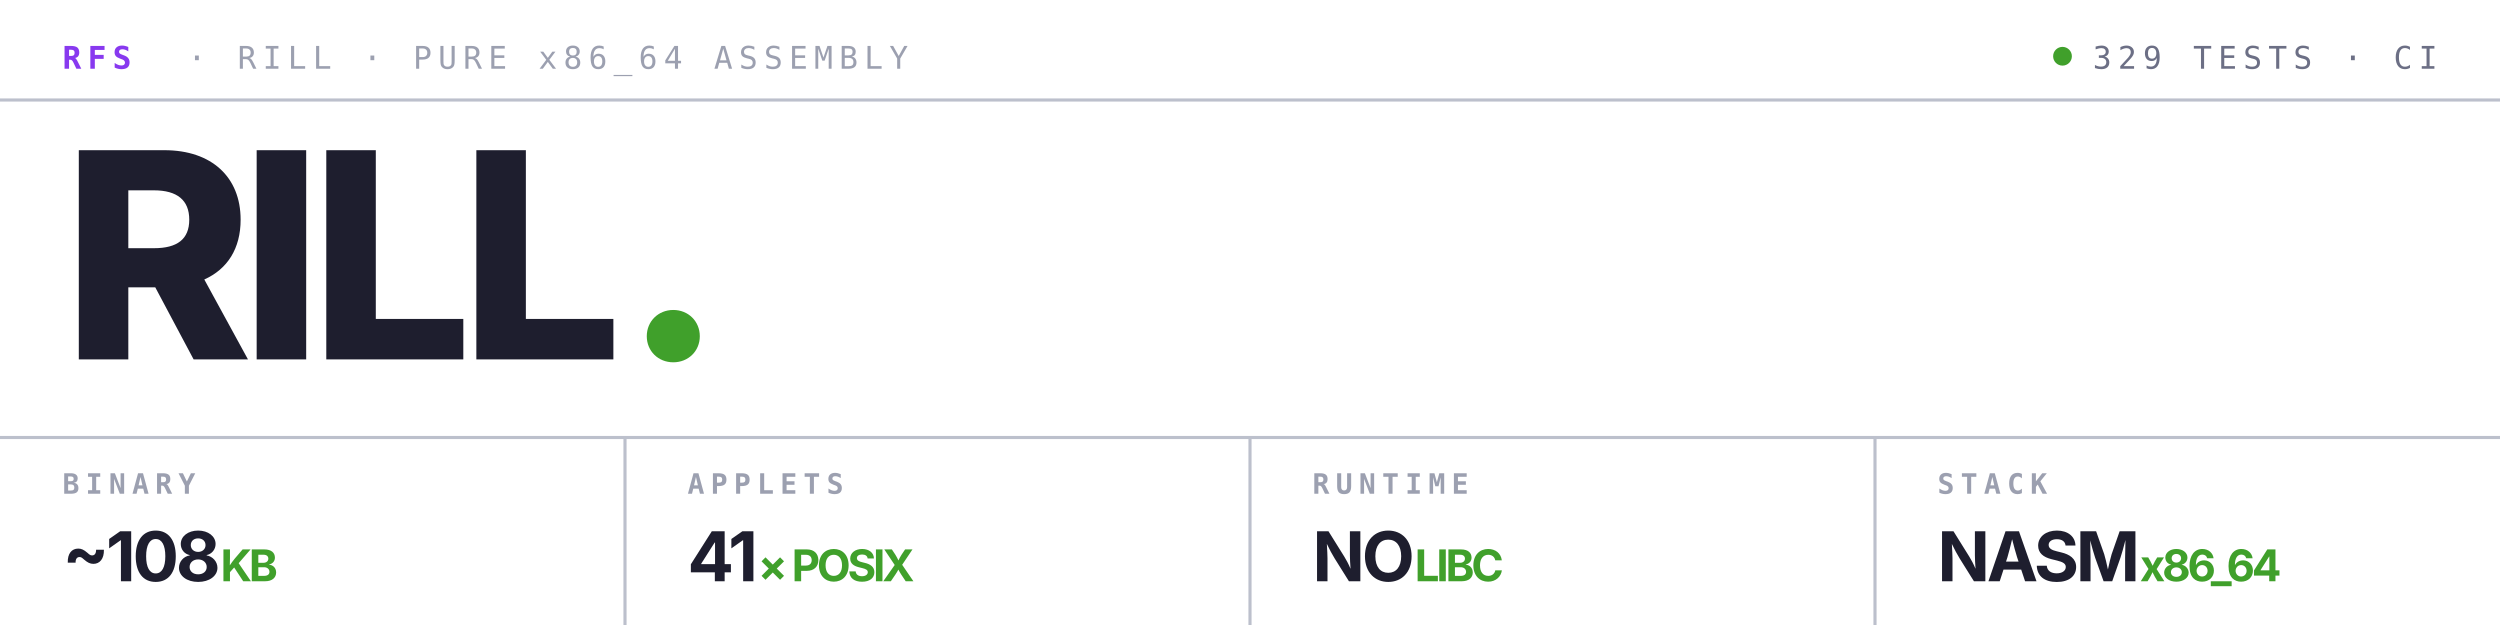
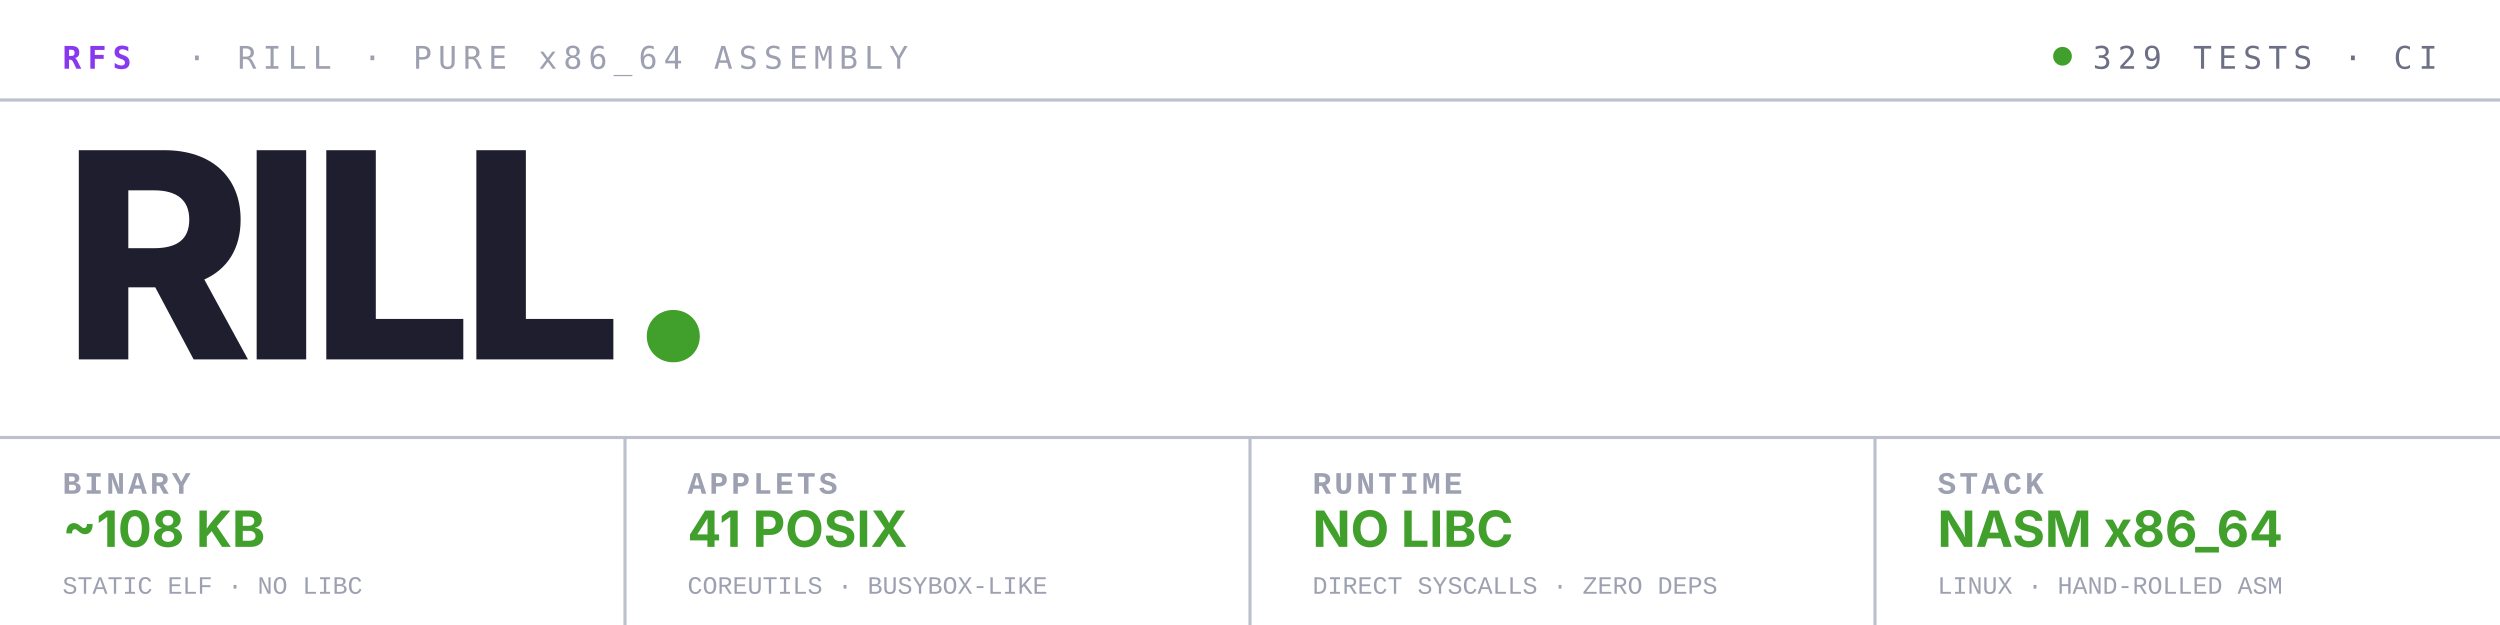
<svg xmlns="http://www.w3.org/2000/svg" viewBox="0 0 800 200" fill="none">
  <rect x="0" y="0" width="800" height="200" fill="#ffffff" />
  <line x1="0" y1="32" x2="800" y2="32" stroke="#bcc0cc" stroke-width="1" />
  <text x="20" y="22" font-family="'JetBrains Mono', 'SF Mono', 'Fira Code', 'Cascadia Code', monospace" font-size="10" font-weight="700" fill="#8839ef" letter-spacing="2">RFS</text>
  <text x="60" y="22" font-family="'JetBrains Mono', 'SF Mono', 'Fira Code', 'Cascadia Code', monospace" font-size="10" font-weight="500" fill="#9ca0b0" letter-spacing="2">·  RILL  ·  PURE x86_64 ASSEMBLY</text>
  <circle cx="660" cy="18" r="3" fill="#40a02b" />
  <text x="780" y="22" text-anchor="end" font-family="'JetBrains Mono', 'SF Mono', 'Fira Code', 'Cascadia Code', monospace" font-size="10" font-weight="500" fill="#6c6f85" letter-spacing="2">329 TESTS · CI</text>
  <text x="20" y="115" font-family="'Inter', 'SF Pro Display', 'Segoe UI', 'Helvetica Neue', Arial, sans-serif" font-size="92" font-weight="800" fill="#1e1e2e" letter-spacing="-4">RILL<tspan fill="#40a02b">.</tspan>
  </text>
  <line x1="0" y1="140" x2="800" y2="140" stroke="#bcc0cc" stroke-width="1" />
  <line x1="200" y1="140" x2="200" y2="200" stroke="#bcc0cc" stroke-width="1" />
  <line x1="400" y1="140" x2="400" y2="200" stroke="#bcc0cc" stroke-width="1" />
  <line x1="600" y1="140" x2="600" y2="200" stroke="#bcc0cc" stroke-width="1" />
-   <text x="20" y="158" font-family="'JetBrains Mono', 'SF Mono', 'Fira Code', 'Cascadia Code', monospace" font-size="9" font-weight="600" fill="#9ca0b0" letter-spacing="2">BINARY</text>
-   <text x="20" y="186" font-family="'Inter', 'SF Pro Display', 'Segoe UI', 'Helvetica Neue', Arial, sans-serif" font-size="22" font-weight="700" fill="#1e1e2e" letter-spacing="-1">~108<tspan fill="#40a02b" font-size="14"> KB</tspan>
-   </text>
-   <text x="220" y="158" font-family="'JetBrains Mono', 'SF Mono', 'Fira Code', 'Cascadia Code', monospace" font-size="9" font-weight="600" fill="#9ca0b0" letter-spacing="2">APPLETS</text>
-   <text x="220" y="186" font-family="'Inter', 'SF Pro Display', 'Segoe UI', 'Helvetica Neue', Arial, sans-serif" font-size="22" font-weight="700" fill="#1e1e2e" letter-spacing="-1">41<tspan fill="#40a02b" font-size="14"> × POSIX</tspan>
-   </text>
-   <text x="420" y="158" font-family="'JetBrains Mono', 'SF Mono', 'Fira Code', 'Cascadia Code', monospace" font-size="9" font-weight="600" fill="#9ca0b0" letter-spacing="2">RUNTIME</text>
-   <text x="420" y="186" font-family="'Inter', 'SF Pro Display', 'Segoe UI', 'Helvetica Neue', Arial, sans-serif" font-size="22" font-weight="700" fill="#1e1e2e" letter-spacing="-1">NO<tspan fill="#40a02b" font-size="14"> LIBC</tspan>
-   </text>
-   <text x="620" y="158" font-family="'JetBrains Mono', 'SF Mono', 'Fira Code', 'Cascadia Code', monospace" font-size="9" font-weight="600" fill="#9ca0b0" letter-spacing="2">STACK</text>
-   <text x="620" y="186" font-family="'Inter', 'SF Pro Display', 'Segoe UI', 'Helvetica Neue', Arial, sans-serif" font-size="22" font-weight="700" fill="#1e1e2e" letter-spacing="-1">NASM<tspan fill="#40a02b" font-size="14"> x86_64</tspan>
-   </text>
+   <text x="20" y="158" font-family="'JetBrains Mono', 'Courier New', monospace" font-size="10" font-weight="600" fill="#9ca0b0" letter-spacing="1">BINARY</text>
+   <text x="20" y="175" font-family="'Inter', 'Helvetica Neue', Arial, sans-serif" font-size="16" font-weight="700" fill="#40a02b" letter-spacing="0">~108 KB</text>
+   <text x="20" y="190" font-family="'JetBrains Mono', 'Courier New', monospace" font-size="8" fill="#9ca0b0" letter-spacing="0">STATIC ELF · NO LIBC</text>
+   <text x="220" y="158" font-family="'JetBrains Mono', 'Courier New', monospace" font-size="10" font-weight="600" fill="#9ca0b0" letter-spacing="1">APPLETS</text>
+   <text x="220" y="175" font-family="'Inter', 'Helvetica Neue', Arial, sans-serif" font-size="16" font-weight="700" fill="#40a02b" letter-spacing="0">41 POSIX</text>
+   <text x="220" y="190" font-family="'JetBrains Mono', 'Courier New', monospace" font-size="8" fill="#9ca0b0" letter-spacing="0">COREUTILS · BUSYBOX-LIKE</text>
+   <text x="420" y="158" font-family="'JetBrains Mono', 'Courier New', monospace" font-size="10" font-weight="600" fill="#9ca0b0" letter-spacing="1">RUNTIME</text>
+   <text x="420" y="175" font-family="'Inter', 'Helvetica Neue', Arial, sans-serif" font-size="16" font-weight="700" fill="#40a02b" letter-spacing="0">NO LIBC</text>
+   <text x="420" y="190" font-family="'JetBrains Mono', 'Courier New', monospace" font-size="8" fill="#9ca0b0" letter-spacing="0">DIRECT SYSCALLS · ZERO DEPS</text>
+   <text x="620" y="158" font-family="'JetBrains Mono', 'Courier New', monospace" font-size="10" font-weight="600" fill="#9ca0b0" letter-spacing="1">STACK</text>
+   <text x="620" y="175" font-family="'Inter', 'Helvetica Neue', Arial, sans-serif" font-size="16" font-weight="700" fill="#40a02b" letter-spacing="0">NASM x86_64</text>
+   <text x="620" y="190" font-family="'JetBrains Mono', 'Courier New', monospace" font-size="8" fill="#9ca0b0" letter-spacing="0">LINUX · HAND-ROLLED ASM</text>
</svg>
